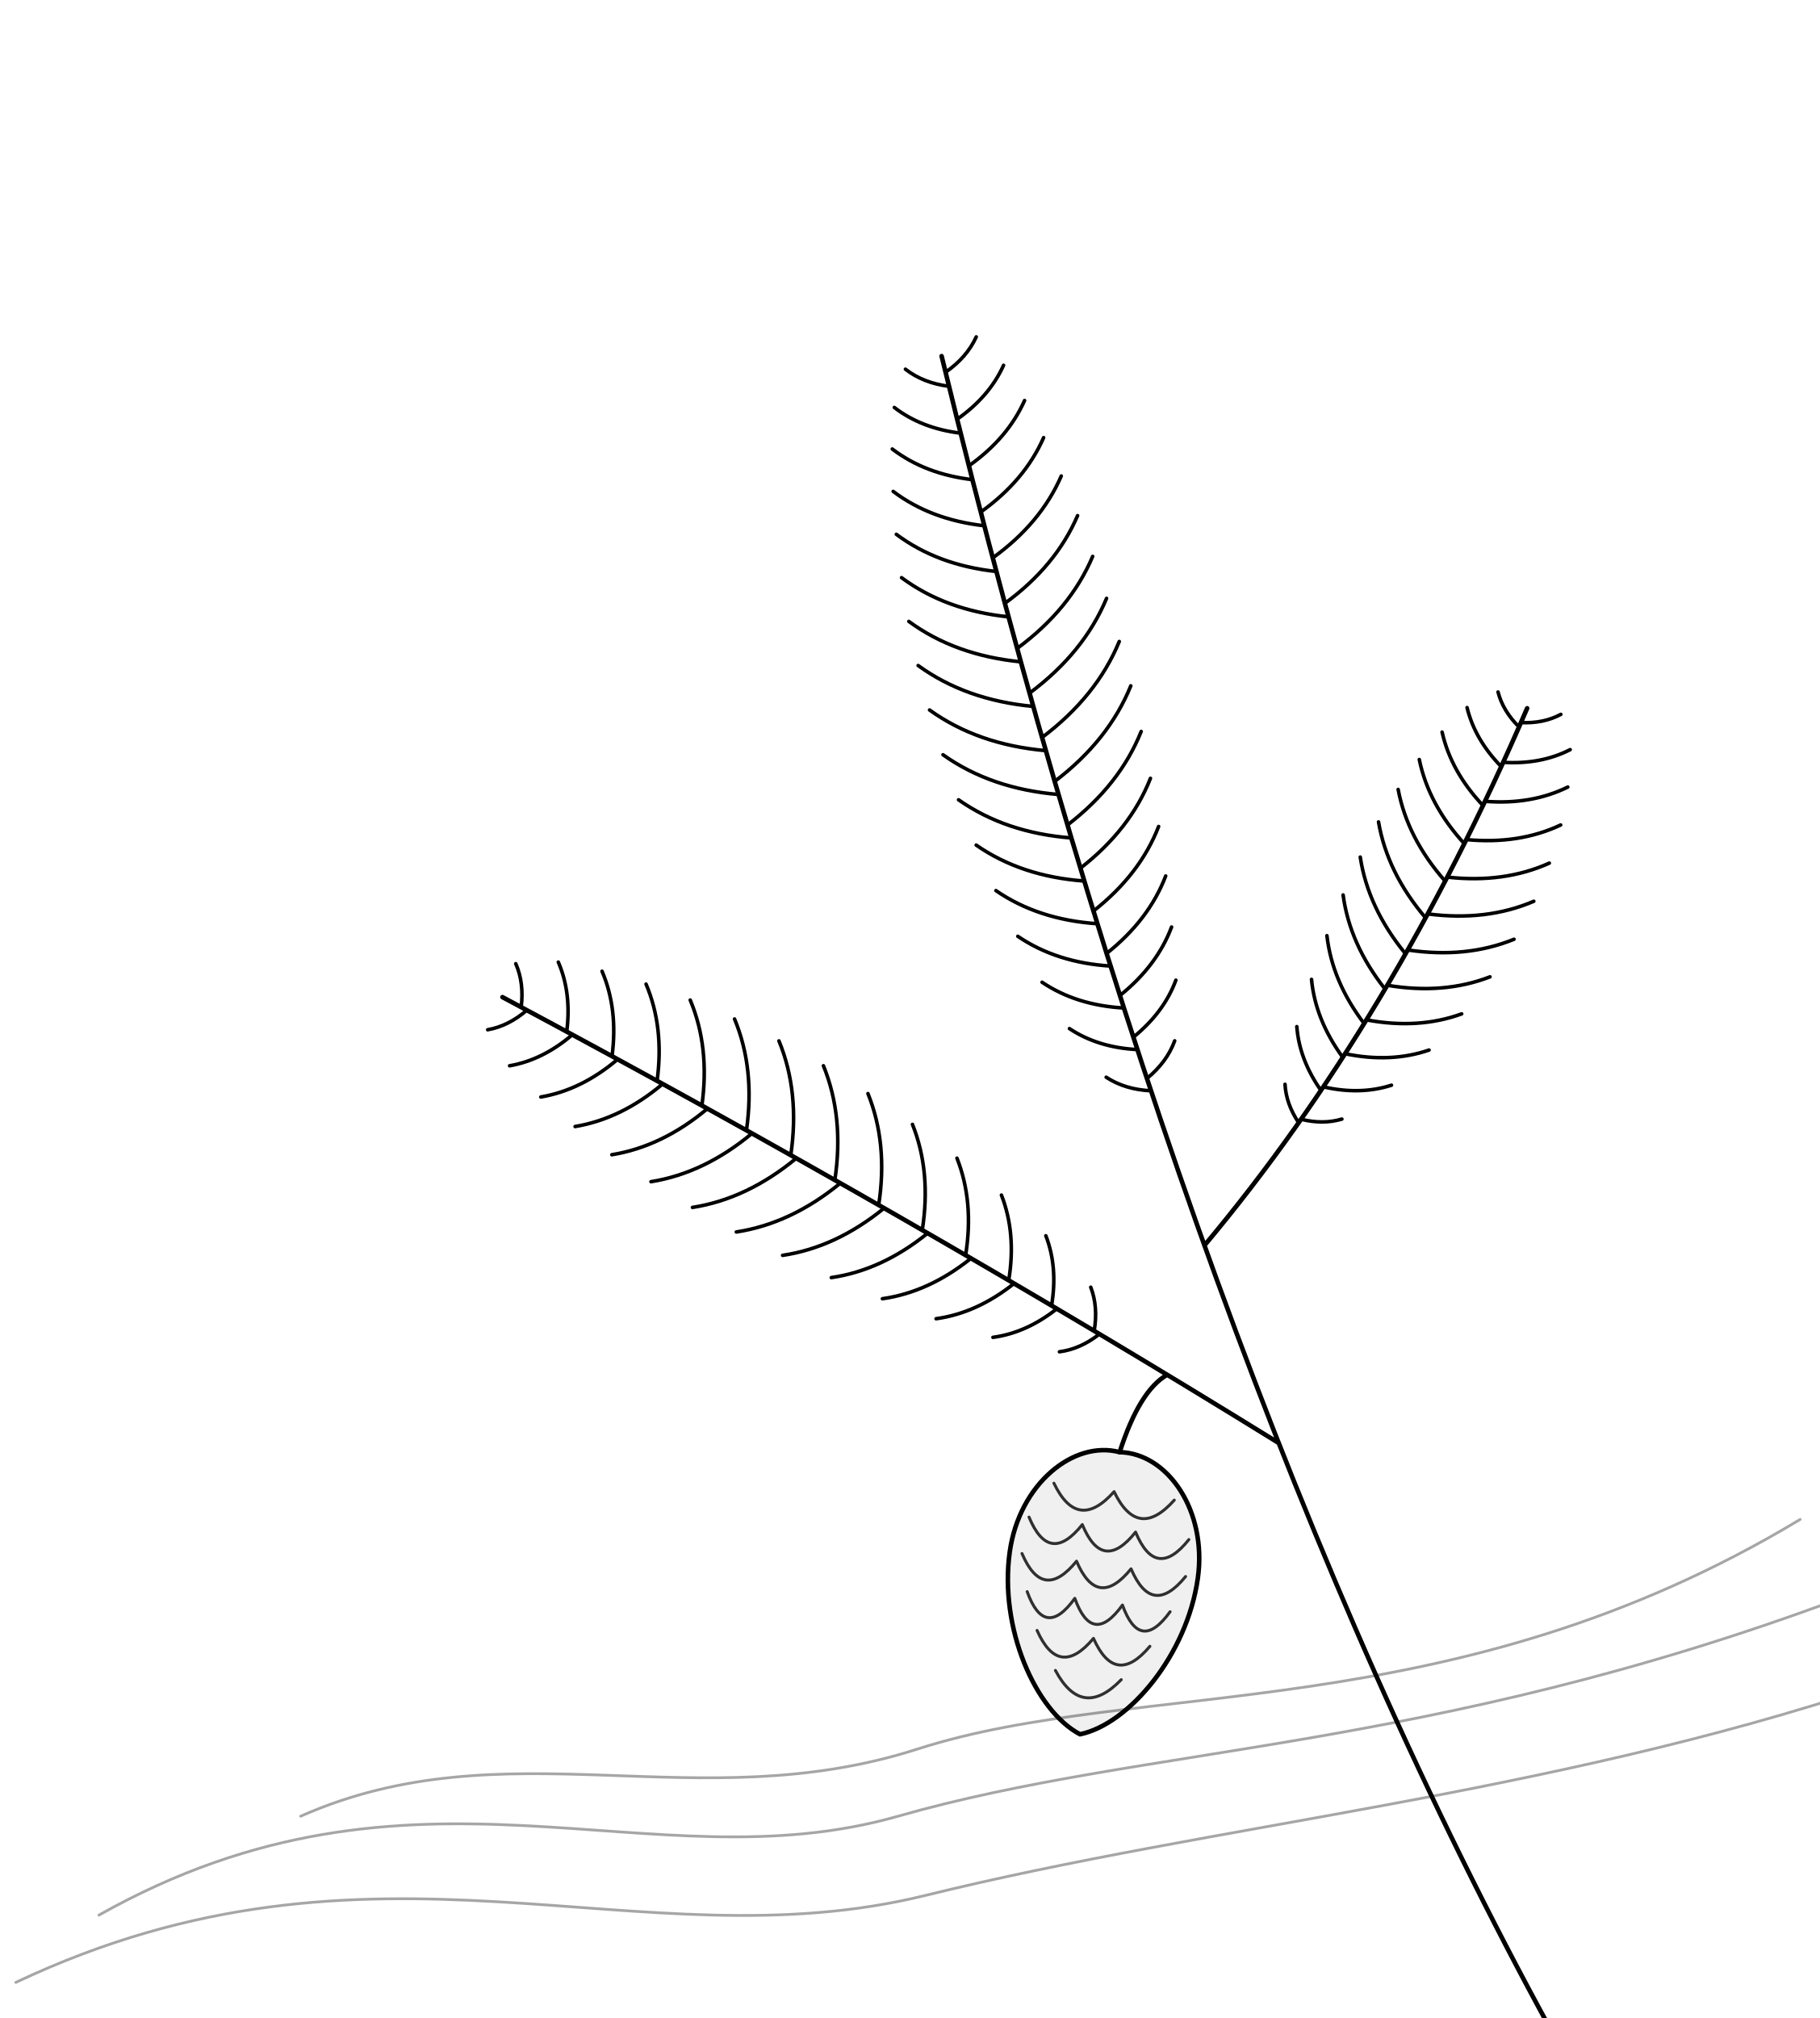
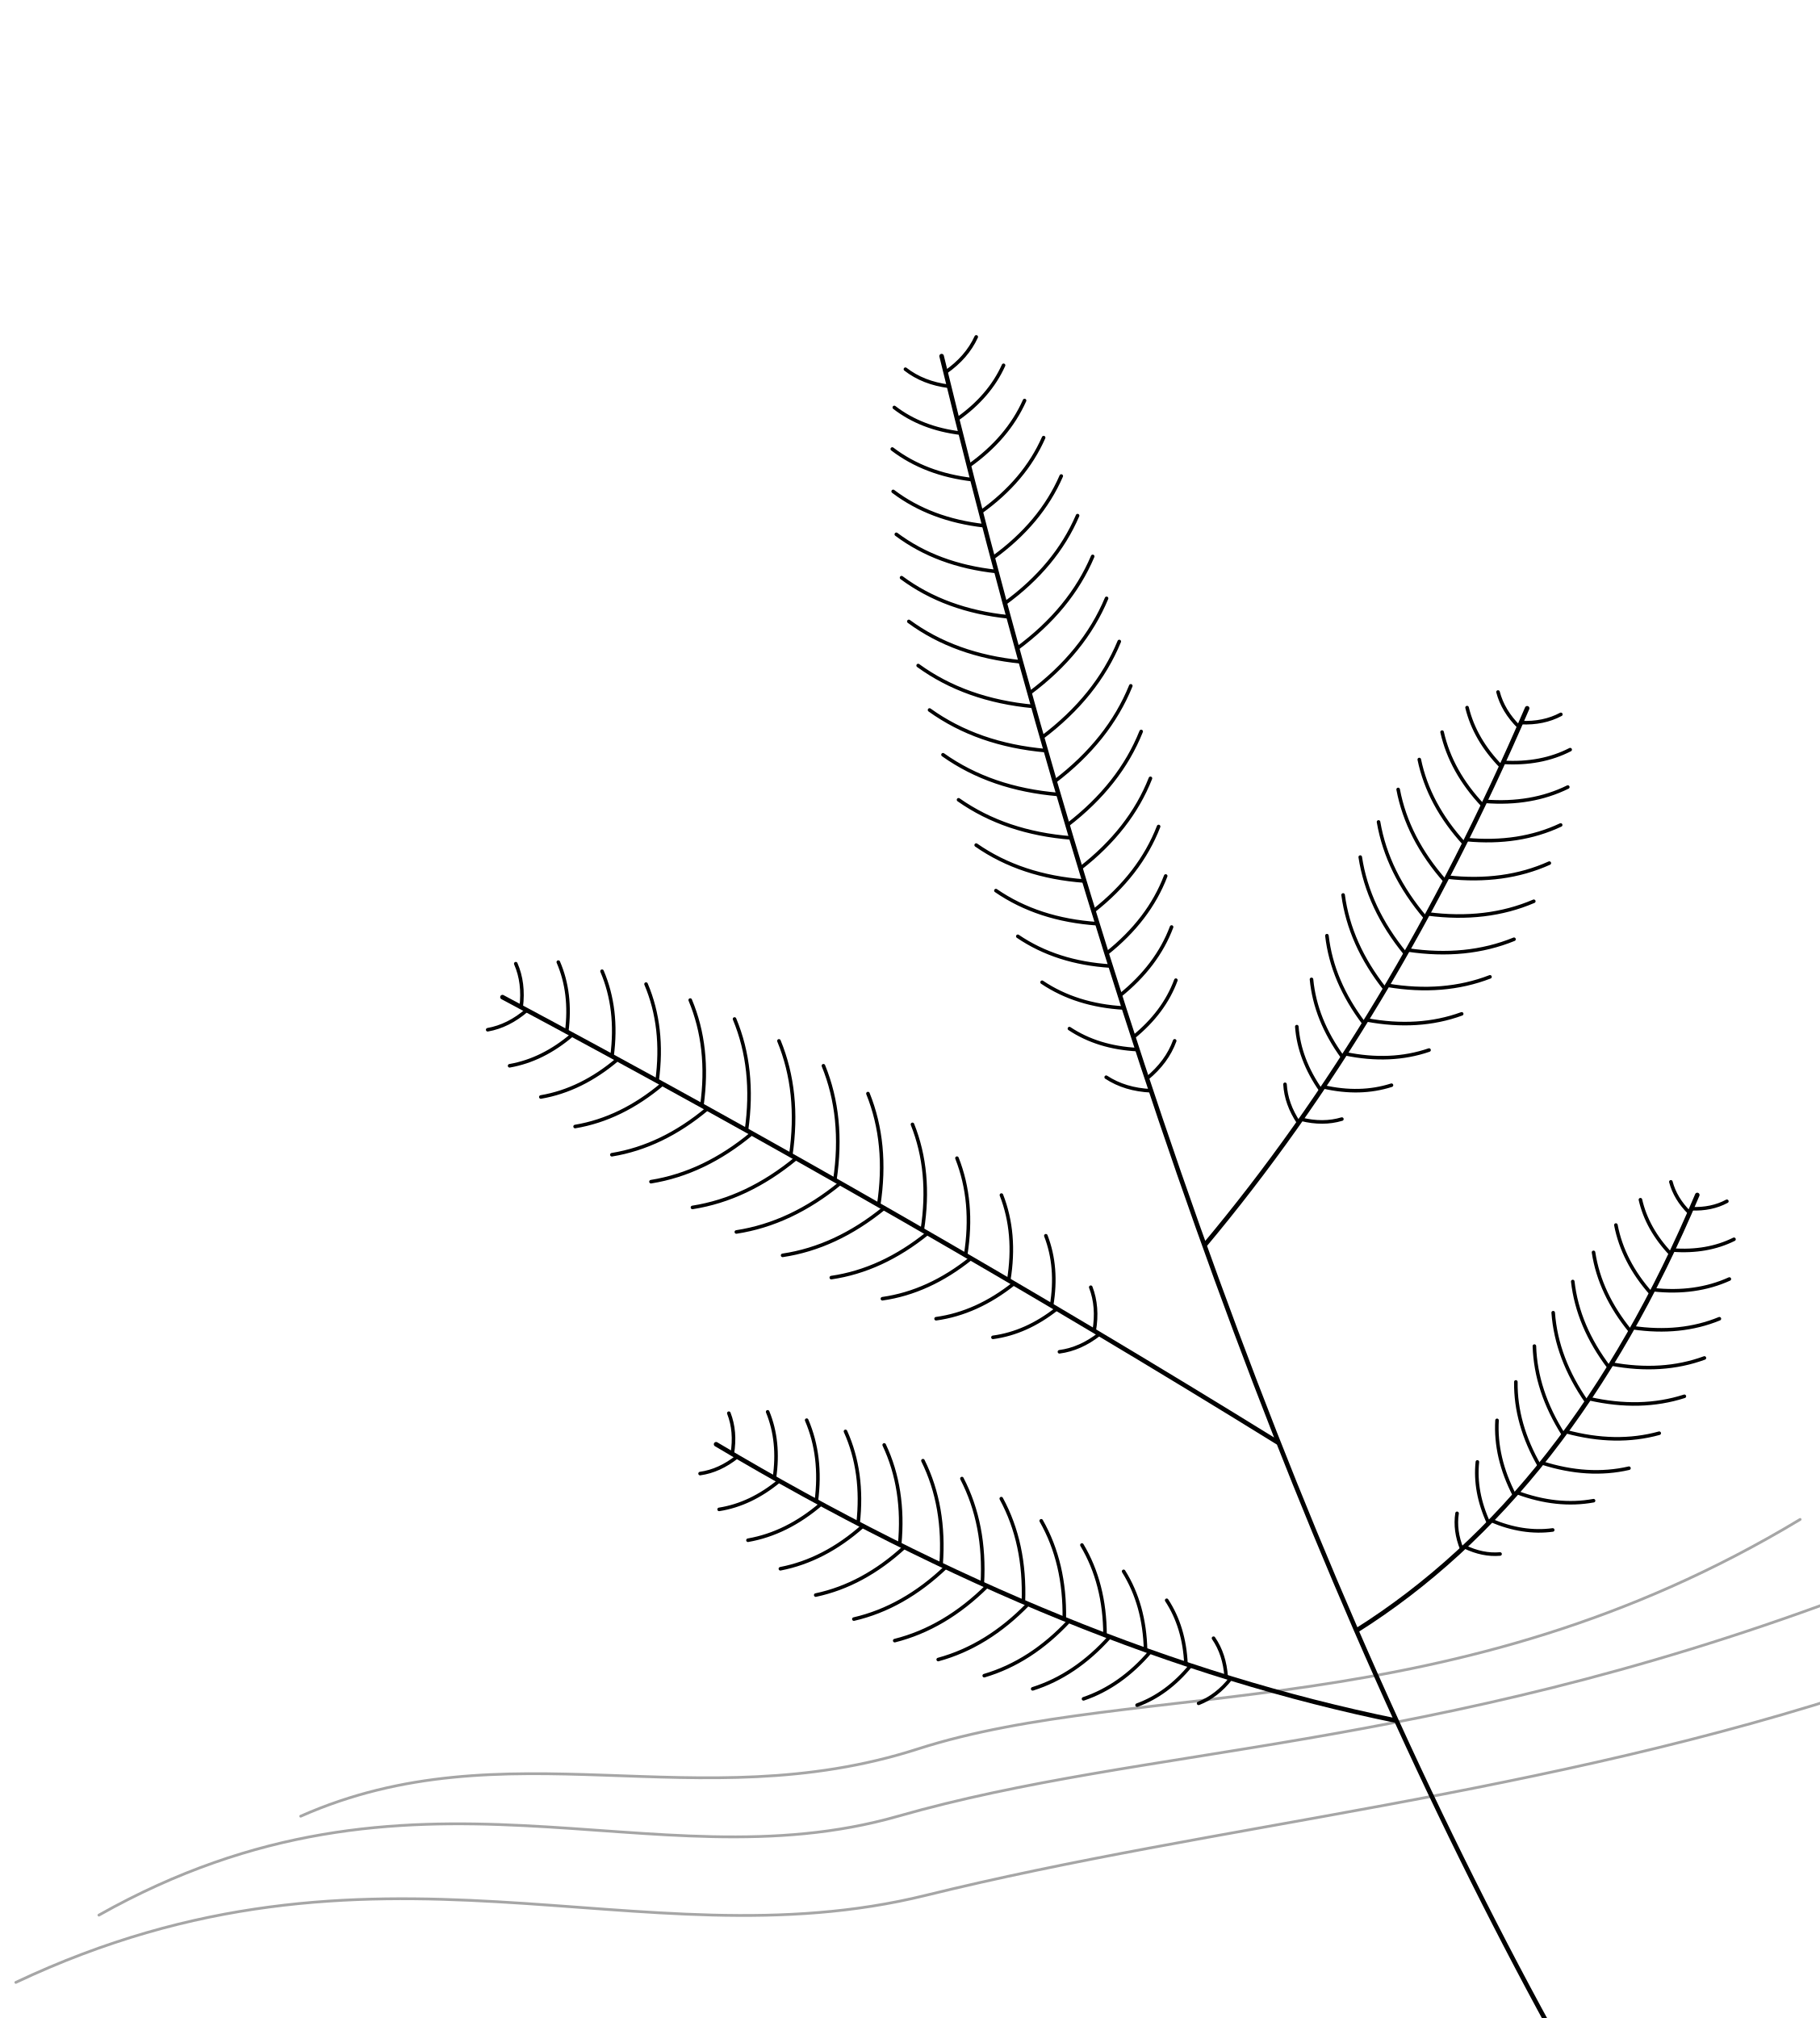
<svg xmlns="http://www.w3.org/2000/svg" viewBox="0 0 460 510" fill="none" stroke="currentColor" stroke-width="1.15" stroke-linecap="round" stroke-linejoin="round">
  <g class="contours" opacity=".35" stroke-width=".7">
    <path d="M25 484c80-45 139-7 202-25s133-16 238-55M4 501c91-43 157-4 230-22s156-25 240-53M76 459c52-23 100 1 156-17s135-5 223-58" />
  </g>
  <g class="botanical">
    <g class="stems">
-       <path d="M392 513 Q300 345 238 90 M323.2 364.68 Q230 307 127 252 M304.432 314.755 Q352 258 386 179 M295.019 347.436 Q288 351.436 283 367" />
+       <path d="M392 513 Q300 345 238 90 M352.972 434.869 Q270 418 181 365 M342.832 412.099 Q397 378 429 302 M323.2 364.68 Q230 307 127 252 M304.432 314.755 Q352 258 386 179" />
    </g>
    <g class="needles" stroke-width=".9">
-       <path d="M290.923 275.667 Q284.367 275.37 279.598 272.241 M289.893 272.568 Q294.966 268.404 296.912 263.043 M287.485 265.257 Q277.524 264.749 270.304 259.953 M286.464 262.129 Q294.209 255.844 297.211 247.713 M284.08 254.751 Q272.069 254.072 263.394 248.24 M283.069 251.594 Q292.451 244.066 296.126 234.279 M280.707 244.149 Q267.074 243.304 257.259 236.629 M279.706 240.964 Q290.406 232.473 294.639 221.384 M277.368 233.452 Q262.437 232.446 251.724 225.076 M276.377 230.239 Q288.148 220.999 292.85 208.874 M274.062 222.659 Q258.13 221.502 246.736 213.574 M273.08 219.417 Q285.697 209.62 290.784 196.705 M270.788 211.771 Q254.145 210.475 242.28 202.128 M269.817 208.5 Q283.055 198.33 288.441 184.86 M267.548 200.787 Q250.48 199.37 238.351 190.744 M266.586 197.488 Q280.221 187.123 285.817 173.332 M264.34 189.707 Q247.136 188.191 234.949 179.431 M263.389 186.38 Q277.19 175.997 282.904 162.118 M261.166 178.532 Q244.113 176.944 232.071 168.197 M260.224 175.176 Q273.961 164.948 279.695 151.214 M258.024 167.262 Q241.41 165.632 229.715 157.049 M257.092 163.877 Q270.531 153.973 276.185 140.613 M254.915 155.895 Q239.026 154.259 227.875 145.992 M253.993 152.482 Q266.898 143.068 272.369 130.311 M251.84 144.434 Q236.962 142.83 226.552 135.035 M250.928 140.992 Q263.058 132.229 268.241 120.303 M248.797 132.876 Q235.223 131.348 225.756 124.189 M247.895 129.406 Q259.005 121.46 263.786 110.595 M245.787 121.223 Q233.84 119.822 225.531 113.479 M244.895 117.724 Q254.712 110.772 258.967 101.223 M242.811 109.475 Q232.91 108.268 226.045 102.977 M241.928 105.947 Q250.093 100.22 253.657 92.319 M239.867 97.63 Q233.356 96.807 228.854 93.305 M238.994 94.074 Q244.384 90.33 246.752 85.142 M277.9 337.148 Q273.07 340.939 267.78 341.631 M276.561 336.35 Q277.603 330.299 275.7 325.315 M267.137 330.751 Q259.434 336.843 250.976 337.982 M265.791 329.954 Q267.422 320.27 264.348 312.308 M256.313 324.37 Q246.93 331.848 236.602 333.276 M254.96 323.576 Q256.909 311.738 253.118 302.025 M245.428 318.007 Q234.781 326.554 223.034 328.223 M244.066 317.215 Q246.236 303.735 241.881 292.698 M234.48 311.66 Q222.91 321.017 210.115 322.882 M233.111 310.871 Q235.422 296.171 230.634 284.16 M223.471 305.331 Q211.301 315.245 197.811 317.26 M222.094 304.543 Q224.477 289.028 219.38 276.376 M212.4 299.018 Q199.949 309.235 186.115 311.352 M211.015 298.232 Q213.403 282.305 208.128 269.341 M201.267 292.722 Q188.853 302.983 175.025 305.149 M199.875 291.939 Q202.207 276.003 196.885 263.058 M190.072 286.443 Q178.008 296.486 164.54 298.644 M188.672 285.662 Q190.89 270.123 185.66 257.525 M178.815 280.181 Q167.413 289.741 154.652 291.831 M177.408 279.402 Q179.46 264.664 174.46 252.739 M167.497 273.936 Q157.064 282.744 145.362 284.703 M166.082 273.159 Q167.918 259.629 163.292 248.703 M156.117 267.708 Q146.976 275.479 136.698 277.236 M154.694 266.933 Q156.267 255.038 152.169 245.451 M144.675 261.497 Q137.214 267.884 128.806 269.35 M143.244 260.724 Q144.498 250.983 141.118 243.147 M133.171 255.302 Q128.521 259.311 123.268 260.245 M131.733 254.531 Q132.496 248.439 130.366 243.548 M328.25 283.739 Q325.07 278.989 324.798 274.029 M328.866 282.862 Q334.413 284.244 339.171 282.818 M333.879 275.573 Q328.402 267.739 327.782 259.455 M334.482 274.676 Q343.802 276.802 351.709 274.259 M339.394 267.222 Q332.457 257.701 331.493 247.51 M339.986 266.305 Q351.52 268.699 361.202 265.375 M344.797 258.685 Q336.709 248.023 335.391 236.469 M345.376 257.748 Q358.529 260.215 369.454 256.228 M350.087 249.963 Q341.141 238.622 339.482 226.18 M350.653 249.006 Q364.898 251.401 376.606 246.876 M355.263 241.056 Q345.772 229.471 343.813 216.605 M355.818 240.079 Q370.63 242.288 382.68 237.373 M360.326 231.963 Q350.627 220.553 348.435 207.725 M360.869 230.966 Q375.719 232.907 387.678 227.774 M365.277 222.685 Q355.727 211.848 353.394 199.515 M365.807 221.668 Q380.16 223.285 391.606 218.131 M370.114 213.222 Q361.093 203.337 358.733 191.95 M370.632 212.185 Q383.954 213.452 394.473 208.493 M374.838 203.573 Q366.75 195.009 364.502 185.022 M375.344 202.516 Q387.088 203.432 396.273 198.91 M379.45 193.739 Q372.772 186.9 370.813 178.828 M379.943 192.662 Q389.484 193.246 396.874 189.454 M383.948 183.72 Q379.888 179.696 378.638 174.888 M384.429 182.622 Q390.139 182.879 394.521 180.54" />
-     </g>
-     <g class="cone">
-       <path fill="currentColor" fill-opacity=".06" d="M283 367 C271.317 363.904 257.63 375.068 255.225 392.18 C252.52 411.43 261.698 432.351 272.98 438.299 C285.464 435.691 300.053 418.111 302.758 398.86 C305.163 381.748 295.084 367.244 283 367 Z" />
-       <path class="scales" stroke-width=".75" opacity=".8" d="M266.387 374.844 Q272.389 387.321 281.597 376.982 M281.597 376.982 Q287.599 389.459 296.808 379.12 M260.093 383.412 Q265.224 395.766 273.561 385.304 M273.561 385.304 Q278.691 397.659 287.028 387.197 M287.028 387.197 Q292.159 399.551 300.496 389.09 M258.315 392.614 Q263.604 404.99 272.1 394.551 M272.1 394.551 Q277.389 406.928 285.884 396.488 M285.884 396.488 Q291.173 408.865 299.669 398.426 M259.627 402.25 Q264.044 414.504 271.668 403.942 M271.668 403.942 Q276.086 416.197 283.71 405.635 M283.71 405.635 Q288.128 417.889 295.752 407.327 M262.127 412.053 Q267.653 424.463 276.386 414.058 M276.386 414.058 Q281.913 426.467 290.646 416.062 M266.766 422.157 Q273.481 434.734 283.402 424.496" />
+       <path d="M290.923 275.667 Q284.367 275.37 279.598 272.241 M289.893 272.568 Q294.966 268.404 296.912 263.043 M287.485 265.257 Q277.524 264.749 270.304 259.953 M286.464 262.129 Q294.209 255.844 297.211 247.713 M284.08 254.751 Q272.069 254.072 263.394 248.24 M283.069 251.594 Q292.451 244.066 296.126 234.279 M280.707 244.149 Q267.074 243.304 257.259 236.629 M279.706 240.964 Q290.406 232.473 294.639 221.384 M277.368 233.452 Q262.437 232.446 251.724 225.076 M276.377 230.239 Q288.148 220.999 292.85 208.874 M274.062 222.659 Q258.13 221.502 246.736 213.574 M273.08 219.417 Q285.697 209.62 290.784 196.705 M270.788 211.771 Q254.145 210.475 242.28 202.128 M269.817 208.5 Q283.055 198.33 288.441 184.86 M267.548 200.787 Q250.48 199.37 238.351 190.744 M266.586 197.488 Q280.221 187.123 285.817 173.332 M264.34 189.707 Q247.136 188.191 234.949 179.431 M263.389 186.38 Q277.19 175.997 282.904 162.118 M261.166 178.532 Q244.113 176.944 232.071 168.197 M260.224 175.176 Q273.961 164.948 279.695 151.214 M258.024 167.262 Q241.41 165.632 229.715 157.049 M257.092 163.877 Q270.531 153.973 276.185 140.613 M254.915 155.895 Q239.026 154.259 227.875 145.992 M253.993 152.482 Q266.898 143.068 272.369 130.311 M251.84 144.434 Q236.962 142.83 226.552 135.035 M250.928 140.992 Q263.058 132.229 268.241 120.303 M248.797 132.876 Q235.223 131.348 225.756 124.189 M247.895 129.406 Q259.005 121.46 263.786 110.595 M245.787 121.223 Q233.84 119.822 225.531 113.479 M244.895 117.724 Q254.712 110.772 258.967 101.223 M242.811 109.475 Q232.91 108.268 226.045 102.977 M241.928 105.947 Q250.093 100.22 253.657 92.319 M239.867 97.63 Q233.356 96.807 228.854 93.305 M238.994 94.074 Q244.384 90.33 246.752 85.142 M311.109 424.176 Q307.583 428.676 302.954 430.476 M309.926 423.812 Q309.543 418.109 306.728 414.016 M300.95 420.938 Q295.031 428.159 287.405 430.932 M299.762 420.543 Q299.341 411.216 294.891 404.431 M290.747 417.44 Q283.295 426.142 273.867 429.342 M289.554 417.015 Q289.283 405.56 284.003 397.12 M280.502 413.681 Q271.817 423.4 261.018 426.815 M279.303 413.226 Q279.268 400.192 273.464 390.466 M270.212 409.662 Q260.57 420.018 248.773 423.484 M269.009 409.177 Q269.26 395.029 263.176 384.344 M259.879 405.384 Q249.566 416.025 237.141 419.407 M258.671 404.867 Q259.229 390.059 253.082 378.743 M249.503 400.845 Q238.826 411.44 226.148 414.627 M248.29 400.298 Q249.149 385.28 243.133 373.674 M239.084 396.045 Q228.368 406.282 215.822 409.183 M237.865 395.469 Q238.991 380.692 233.283 369.149 M228.621 390.986 Q218.21 400.569 206.181 403.116 M227.397 390.379 Q228.733 376.293 223.487 365.172 M218.114 385.667 Q208.367 394.319 197.246 396.466 M216.886 385.029 Q218.349 372.078 213.702 361.749 M207.564 380.087 Q198.864 387.542 189.056 389.256 M206.331 379.419 Q207.817 368.059 203.891 358.909 M196.971 374.247 Q189.778 380.2 181.762 381.461 M195.732 373.549 Q197.101 364.313 194.03 356.803 M186.335 368.147 Q181.871 371.718 176.951 372.408 M185.091 367.419 Q186.022 361.779 184.218 357.151 M369.501 391.535 Q367.608 386.82 368.284 382.456 M370.177 390.903 Q374.753 393.113 379.152 392.736 M376.262 384.935 Q372.624 377.005 373.419 369.465 M376.917 384.261 Q384.948 387.671 392.462 386.659 M382.801 377.912 Q377.841 368.322 378.386 358.957 M383.433 377.197 Q393.557 380.946 402.786 379.26 M389.115 370.467 Q383.011 359.872 383.145 349.246 M389.726 369.71 Q401.374 373.433 411.73 371.052 M395.206 362.599 Q388.184 351.558 387.83 340.193 M395.795 361.801 Q408.421 365.238 419.381 362.209 M401.074 354.309 Q393.431 343.338 392.582 331.749 M401.641 353.469 Q414.678 356.439 425.739 352.879 M406.718 345.597 Q398.813 335.169 397.528 323.871 M407.263 344.715 Q420.127 347.108 430.803 343.194 M412.139 336.462 Q404.383 327.008 402.777 316.504 M412.661 335.538 Q424.76 337.314 434.59 333.278 M417.336 326.904 Q410.188 318.814 408.432 309.598 M417.836 325.939 Q428.568 327.117 437.111 323.24 M422.31 316.925 Q416.309 310.591 414.631 303.197 M422.788 315.918 Q431.489 316.568 438.28 313.198 M427.06 306.522 Q423.445 302.952 422.326 298.681 M427.516 305.474 Q432.593 305.685 436.481 303.593 M277.9 337.148 Q273.07 340.939 267.78 341.631 M276.561 336.35 Q277.603 330.299 275.7 325.315 M267.137 330.751 Q259.434 336.843 250.976 337.982 M265.791 329.954 Q267.422 320.27 264.348 312.308 M256.313 324.37 Q246.93 331.848 236.602 333.276 M254.96 323.576 Q256.909 311.738 253.118 302.025 M245.428 318.007 Q234.781 326.554 223.034 328.223 M244.066 317.215 Q246.236 303.735 241.881 292.698 M234.48 311.66 Q222.91 321.017 210.115 322.882 M233.111 310.871 Q235.422 296.171 230.634 284.16 M223.471 305.331 Q211.301 315.245 197.811 317.26 M222.094 304.543 Q224.477 289.028 219.38 276.376 M212.4 299.018 Q199.949 309.235 186.115 311.352 M211.015 298.232 Q213.403 282.305 208.128 269.341 M201.267 292.722 Q188.853 302.983 175.025 305.149 M199.875 291.939 Q202.207 276.003 196.885 263.058 M190.072 286.443 Q178.008 296.486 164.54 298.644 M188.672 285.662 Q190.89 270.123 185.66 257.525 M178.815 280.181 Q167.413 289.741 154.652 291.831 M177.408 279.402 Q179.46 264.664 174.46 252.739 M167.497 273.936 Q157.064 282.744 145.362 284.703 M166.082 273.159 Q167.918 259.629 163.292 248.703 M156.117 267.708 Q146.976 275.479 136.698 277.236 M154.694 266.933 Q156.267 255.038 152.169 245.451 M144.675 261.497 Q137.214 267.884 128.806 269.35 M143.244 260.724 Q144.498 250.983 141.118 243.147 M133.171 255.302 Q128.521 259.311 123.268 260.245 M131.733 254.531 Q132.496 248.439 130.366 243.548 M328.25 283.739 Q325.07 278.989 324.798 274.029 M328.866 282.862 Q334.413 284.244 339.171 282.818 M333.879 275.573 Q328.402 267.739 327.782 259.455 M334.482 274.676 Q343.802 276.802 351.709 274.259 M339.394 267.222 Q332.457 257.701 331.493 247.51 M339.986 266.305 Q351.52 268.699 361.202 265.375 M344.797 258.685 Q336.709 248.023 335.391 236.469 M345.376 257.748 Q358.529 260.215 369.454 256.228 M350.087 249.963 Q341.141 238.622 339.482 226.18 M350.653 249.006 Q364.898 251.401 376.606 246.876 M355.263 241.056 Q345.772 229.471 343.813 216.605 M355.818 240.079 Q370.63 242.288 382.68 237.373 M360.326 231.963 Q350.627 220.553 348.435 207.725 M360.869 230.966 Q375.719 232.907 387.678 227.774 M365.277 222.685 Q355.727 211.848 353.394 199.515 M365.807 221.668 Q380.16 223.285 391.606 218.131 M370.114 213.222 Q361.093 203.337 358.733 191.95 M370.632 212.185 Q383.954 213.452 394.473 208.493 M374.838 203.573 Q366.75 195.009 364.502 185.022 M375.344 202.516 Q387.088 203.432 396.273 198.91 M379.45 193.739 Q372.772 186.9 370.813 178.828 M379.943 192.662 Q389.484 193.246 396.874 189.454 M383.948 183.72 Q379.888 179.696 378.638 174.888 M384.429 182.622 Q390.139 182.879 394.521 180.54" />
    </g>
  </g>
</svg>
